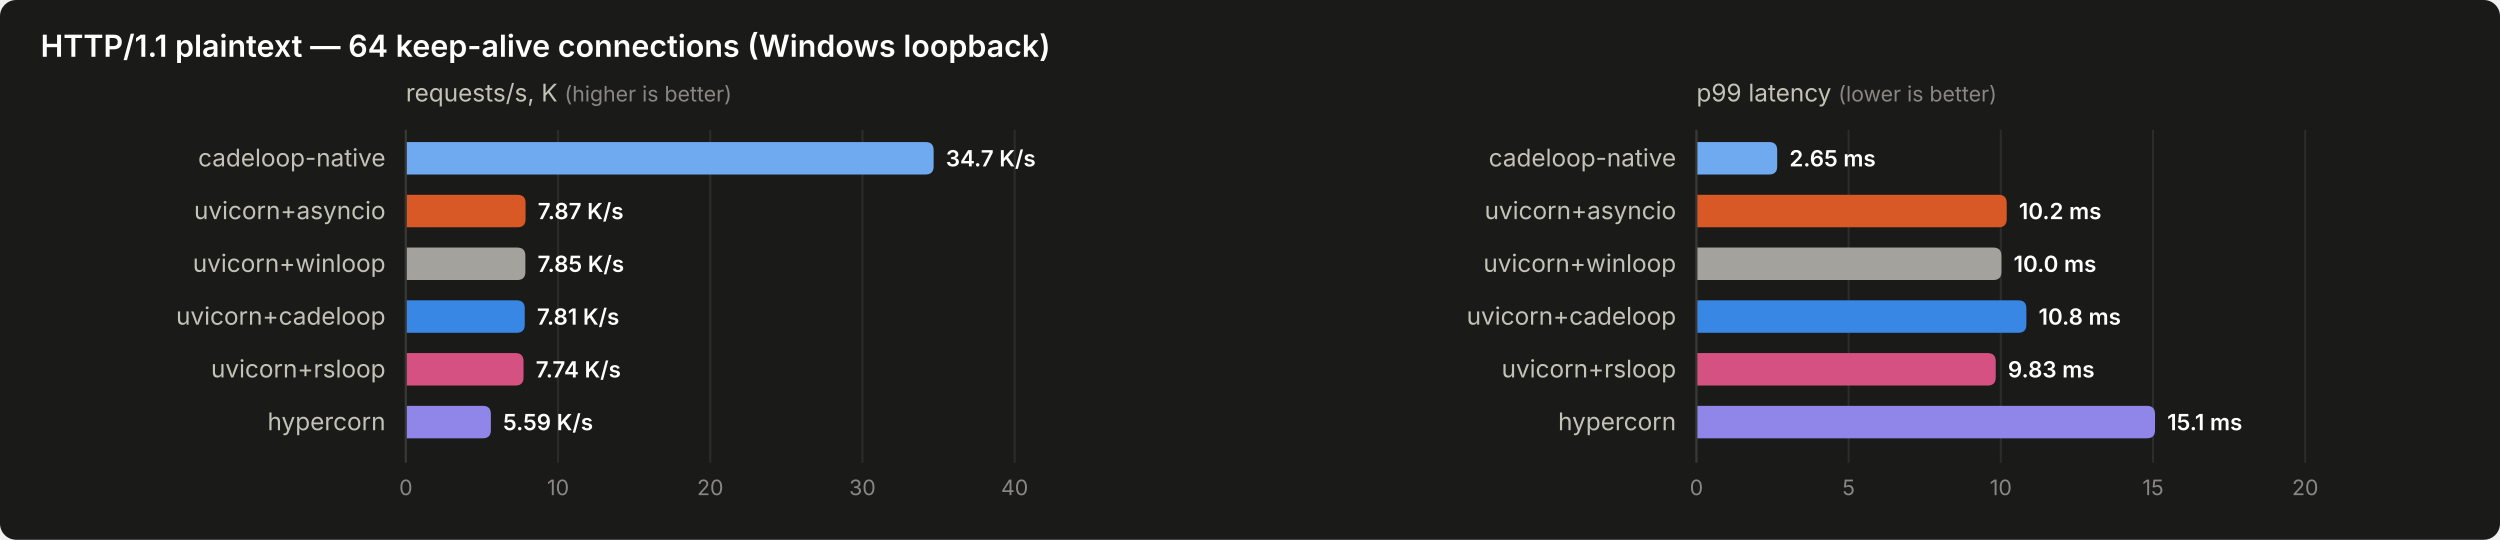
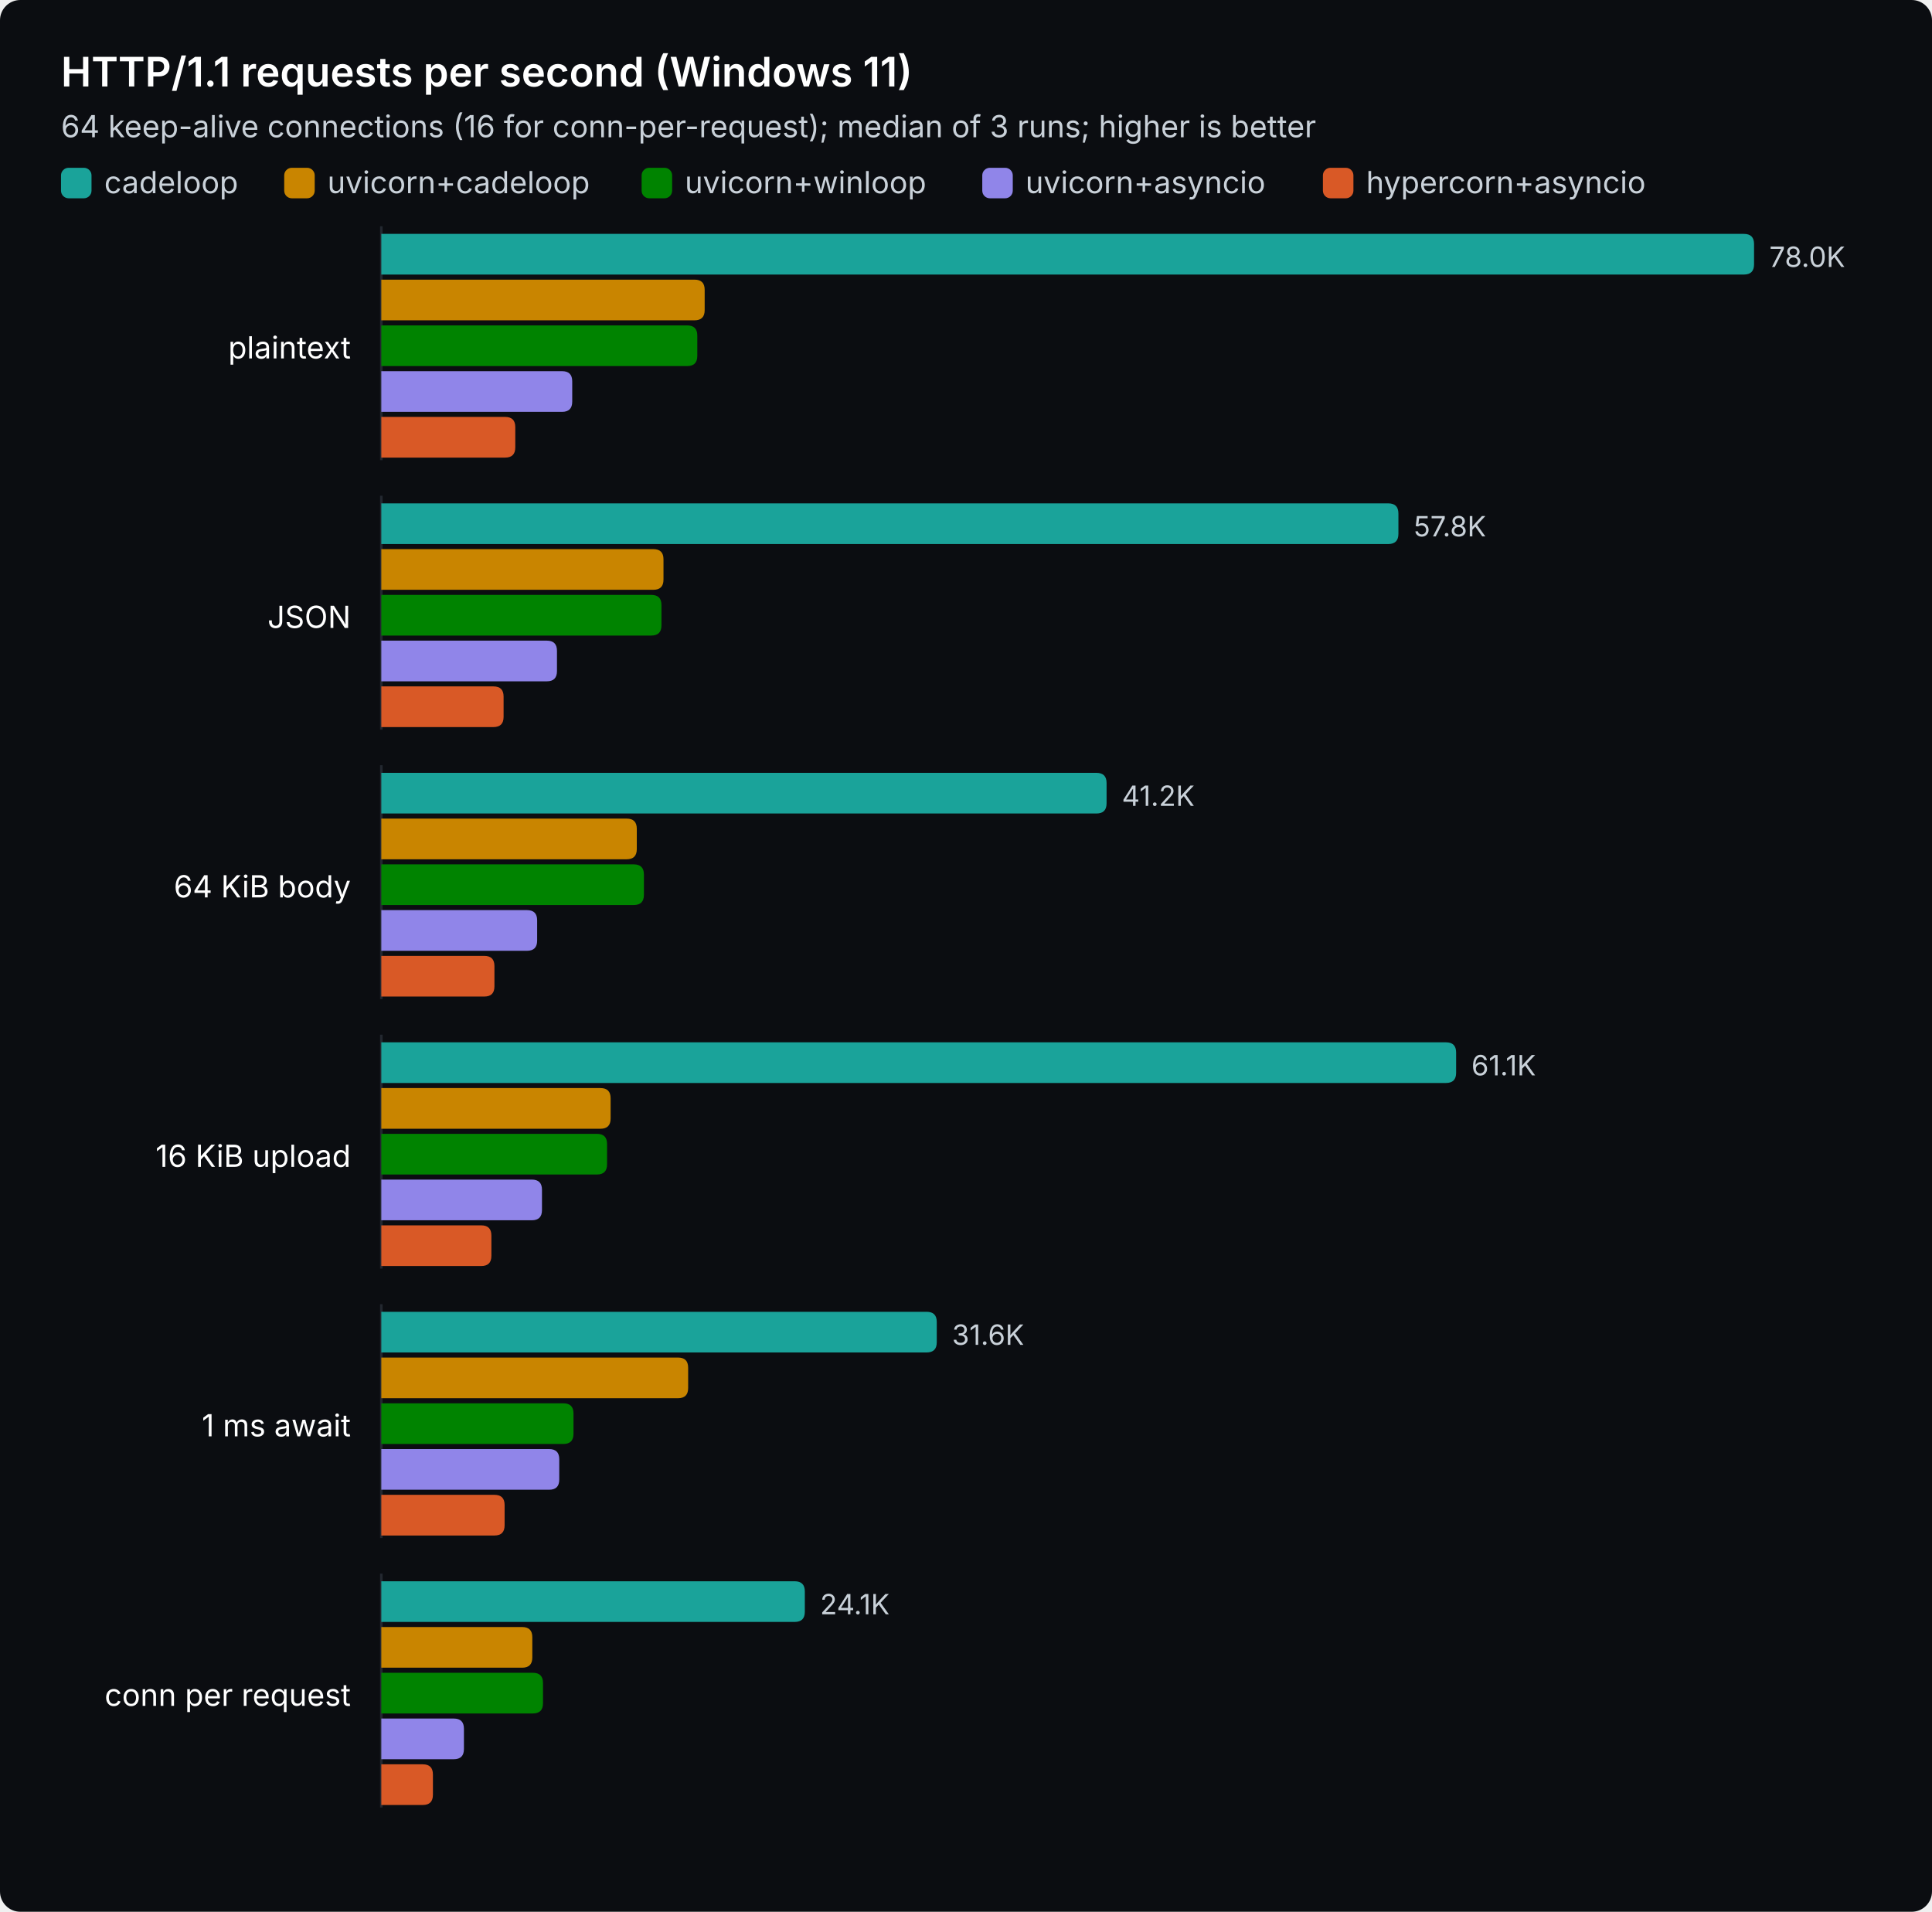
- <svg xmlns="http://www.w3.org/2000/svg" viewBox="0 0 1232 266" width="1232" height="266" font-family="system-ui, -apple-system, 'Segoe UI', sans-serif">
-   <rect width="1232" height="266" fill="#1a1a19" rx="8" />
-   <text x="20" y="28" font-size="15" font-weight="600" fill="#ffffff">HTTP/1.1 plaintext — 64 keep-alive connections (Windows loopback)</text>
-   <text x="200" y="50" font-size="12" fill="#c3c2b7">requests/s, K <tspan fill="#898781" font-size="10.5">(higher is better)</tspan>
-   </text>
-   <line x1="200.0" y1="64" x2="200.0" y2="228" stroke="#2c2c2a" stroke-width="1" />
-   <text x="200.0" y="244" font-size="10.5" fill="#898781" text-anchor="middle">0</text>
-   <line x1="275.0" y1="64" x2="275.0" y2="228" stroke="#2c2c2a" stroke-width="1" />
-   <text x="275.0" y="244" font-size="10.5" fill="#898781" text-anchor="middle">10</text>
-   <line x1="350.0" y1="64" x2="350.0" y2="228" stroke="#2c2c2a" stroke-width="1" />
-   <text x="350.0" y="244" font-size="10.5" fill="#898781" text-anchor="middle">20</text>
-   <line x1="425.0" y1="64" x2="425.0" y2="228" stroke="#2c2c2a" stroke-width="1" />
-   <text x="425.0" y="244" font-size="10.5" fill="#898781" text-anchor="middle">30</text>
-   <line x1="500.0" y1="64" x2="500.0" y2="228" stroke="#2c2c2a" stroke-width="1" />
-   <text x="500.0" y="244" font-size="10.5" fill="#898781" text-anchor="middle">40</text>
-   <text x="190" y="82" font-size="12" fill="#c3c2b7" text-anchor="end">cadeloop-native</text>
-   <path d="M200.0,70.0 h256.1 q4.0,0 4.0,4.0 v8.0 q0,4.0 -4.0,4.0 h-256.1 z" fill="#6fa9ef" />
-   <rect x="200.0" y="69.0" width="0" height="0" fill="#1a1a19" />
-   <text x="466.1" y="82" font-size="11" font-weight="600" fill="#ffffff">34.7 K/s</text>
-   <text x="190" y="108" font-size="12" fill="#c3c2b7" text-anchor="end">uvicorn+asyncio</text>
-   <path d="M200.0,96.0 h55.0 q4.0,0 4.0,4.0 v8.0 q0,4.0 -4.0,4.0 h-55.0 z" fill="#d95926" />
-   <rect x="200.0" y="95.0" width="0" height="0" fill="#1a1a19" />
-   <text x="265.0" y="108" font-size="11" font-weight="600" fill="#ffffff">7.87 K/s</text>
-   <text x="190" y="134" font-size="12" fill="#c3c2b7" text-anchor="end">uvicorn+winloop</text>
-   <path d="M200.0,122.0 h54.9 q4.0,0 4.0,4.0 v8.0 q0,4.0 -4.0,4.0 h-54.9 z" fill="#a3a29c" />
-   <rect x="200.0" y="121.0" width="0" height="0" fill="#1a1a19" />
-   <text x="264.9" y="134" font-size="11" font-weight="600" fill="#ffffff">7.85 K/s</text>
-   <text x="190" y="160" font-size="12" fill="#c3c2b7" text-anchor="end">uvicorn+cadeloop</text>
-   <path d="M200.0,148.0 h54.6 q4.0,0 4.0,4.0 v8.0 q0,4.0 -4.0,4.0 h-54.6 z" fill="#3987e5" />
-   <rect x="200.0" y="147.0" width="0" height="0" fill="#1a1a19" />
-   <text x="264.6" y="160" font-size="11" font-weight="600" fill="#ffffff">7.81 K/s</text>
-   <text x="190" y="186" font-size="12" fill="#c3c2b7" text-anchor="end">uvicorn+rsloop</text>
-   <path d="M200.0,174.0 h54.0 q4.0,0 4.0,4.0 v8.0 q0,4.0 -4.0,4.0 h-54.0 z" fill="#d55181" />
-   <rect x="200.0" y="173.0" width="0" height="0" fill="#1a1a19" />
-   <text x="264.0" y="186" font-size="11" font-weight="600" fill="#ffffff">7.74 K/s</text>
-   <text x="190" y="212" font-size="12" fill="#c3c2b7" text-anchor="end">hypercorn</text>
-   <path d="M200.0,200.0 h37.9 q4.0,0 4.0,4.0 v8.0 q0,4.0 -4.0,4.0 h-37.9 z" fill="#9085e9" />
-   <rect x="200.0" y="199.0" width="0" height="0" fill="#1a1a19" />
-   <text x="247.9" y="212" font-size="11" font-weight="600" fill="#ffffff">5.59 K/s</text>
-   <line x1="200" y1="64" x2="200" y2="228" stroke="#383835" stroke-width="1" />
-   <text x="836" y="50" font-size="12" fill="#c3c2b7">p99 latency <tspan fill="#898781" font-size="10.5">(lower is better)</tspan>
-   </text>
-   <line x1="836.0" y1="64" x2="836.0" y2="228" stroke="#2c2c2a" stroke-width="1" />
-   <text x="836.0" y="244" font-size="10.5" fill="#898781" text-anchor="middle">0</text>
-   <line x1="911.0" y1="64" x2="911.0" y2="228" stroke="#2c2c2a" stroke-width="1" />
-   <text x="911.0" y="244" font-size="10.5" fill="#898781" text-anchor="middle">5</text>
-   <line x1="986.0" y1="64" x2="986.0" y2="228" stroke="#2c2c2a" stroke-width="1" />
-   <text x="986.0" y="244" font-size="10.5" fill="#898781" text-anchor="middle">10</text>
-   <line x1="1061.0" y1="64" x2="1061.0" y2="228" stroke="#2c2c2a" stroke-width="1" />
-   <text x="1061.0" y="244" font-size="10.5" fill="#898781" text-anchor="middle">15</text>
-   <line x1="1136.0" y1="64" x2="1136.0" y2="228" stroke="#2c2c2a" stroke-width="1" />
-   <text x="1136.0" y="244" font-size="10.5" fill="#898781" text-anchor="middle">20</text>
-   <text x="826" y="82" font-size="12" fill="#c3c2b7" text-anchor="end">cadeloop-native</text>
-   <path d="M836.0,70.0 h35.8 q4.0,0 4.0,4.0 v8.0 q0,4.0 -4.0,4.0 h-35.8 z" fill="#6fa9ef" />
-   <rect x="836.0" y="69.0" width="0" height="0" fill="#1a1a19" />
-   <text x="881.8" y="82" font-size="11" font-weight="600" fill="#ffffff">2.65 ms</text>
-   <text x="826" y="108" font-size="12" fill="#c3c2b7" text-anchor="end">uvicorn+asyncio</text>
-   <path d="M836.0,96.0 h148.9 q4.0,0 4.0,4.0 v8.0 q0,4.0 -4.0,4.0 h-148.9 z" fill="#d95926" />
-   <rect x="836.0" y="95.0" width="0" height="0" fill="#1a1a19" />
-   <text x="994.9" y="108" font-size="11" font-weight="600" fill="#ffffff">10.2 ms</text>
-   <text x="826" y="134" font-size="12" fill="#c3c2b7" text-anchor="end">uvicorn+winloop</text>
-   <path d="M836.0,122.0 h146.3 q4.0,0 4.0,4.0 v8.0 q0,4.0 -4.0,4.0 h-146.3 z" fill="#a3a29c" />
-   <rect x="836.0" y="121.0" width="0" height="0" fill="#1a1a19" />
-   <text x="992.3" y="134" font-size="11" font-weight="600" fill="#ffffff">10.0 ms</text>
-   <text x="826" y="160" font-size="12" fill="#c3c2b7" text-anchor="end">uvicorn+cadeloop</text>
-   <path d="M836.0,148.0 h158.6 q4.0,0 4.0,4.0 v8.0 q0,4.0 -4.0,4.0 h-158.6 z" fill="#3987e5" />
-   <rect x="836.0" y="147.0" width="0" height="0" fill="#1a1a19" />
-   <text x="1004.6" y="160" font-size="11" font-weight="600" fill="#ffffff">10.8 ms</text>
-   <text x="826" y="186" font-size="12" fill="#c3c2b7" text-anchor="end">uvicorn+rsloop</text>
-   <path d="M836.0,174.0 h143.5 q4.0,0 4.0,4.0 v8.0 q0,4.0 -4.0,4.0 h-143.5 z" fill="#d55181" />
-   <rect x="836.0" y="173.0" width="0" height="0" fill="#1a1a19" />
-   <text x="989.5" y="186" font-size="11" font-weight="600" fill="#ffffff">9.83 ms</text>
-   <text x="826" y="212" font-size="12" fill="#c3c2b7" text-anchor="end">hypercorn</text>
-   <path d="M836.0,200.0 h222.0 q4.0,0 4.0,4.0 v8.0 q0,4.0 -4.0,4.0 h-222.0 z" fill="#9085e9" />
-   <rect x="836.0" y="199.0" width="0" height="0" fill="#1a1a19" />
-   <text x="1068.0" y="212" font-size="11" font-weight="600" fill="#ffffff">15.1 ms</text>
-   <line x1="836" y1="64" x2="836" y2="228" stroke="#383835" stroke-width="1" />
+ <svg xmlns="http://www.w3.org/2000/svg" viewBox="0 0 760 752" width="760" height="752" font-family="system-ui, -apple-system, 'Segoe UI', sans-serif">
+   <rect width="760" height="752" fill="#0B0D11" rx="8" />
+   <text x="24" y="34" font-size="16" font-weight="600" fill="#ffffff">HTTP/1.1 requests per second (Windows 11)</text>
+   <text x="24" y="54" font-size="12" fill="#c9d1d9">64 keep-alive connections (16 for conn-per-request); median of 3 runs; higher is better</text>
+   <rect x="24.0" y="66" width="12" height="12" rx="3" fill="#1aa39a" />
+   <text x="41.0" y="76" font-size="12" fill="#c9d1d9">cadeloop</text>
+   <rect x="111.8" y="66" width="12" height="12" rx="3" fill="#c98500" />
+   <text x="128.8" y="76" font-size="12" fill="#c9d1d9">uvicorn+cadeloop</text>
+   <rect x="252.4" y="66" width="12" height="12" rx="3" fill="#008300" />
+   <text x="269.4" y="76" font-size="12" fill="#c9d1d9">uvicorn+winloop</text>
+   <rect x="386.4" y="66" width="12" height="12" rx="3" fill="#9085e9" />
+   <text x="403.4" y="76" font-size="12" fill="#c9d1d9">uvicorn+asyncio</text>
+   <rect x="520.4" y="66" width="12" height="12" rx="3" fill="#d95926" />
+   <text x="537.4" y="76" font-size="12" fill="#c9d1d9">hypercorn+asyncio</text>
+   <text x="138" y="141.0" font-size="12" text-anchor="end" fill="#ffffff">plaintext</text>
+   <line x1="150" y1="89" x2="150" y2="181" stroke="#232830" stroke-width="1" />
+   <path d="M150.0,92.0 h536.0 q4.0,0 4.0,4.0 v8.0 q0,4.0 -4.0,4.0 h-536.0 z" fill="#1aa39a" />
+   <rect x="150.0" y="91.0" width="0" height="0" fill="#0B0D11" />
+   <text x="696.0" y="105" font-size="11" fill="#c9d1d9">78.0K</text>
+   <path d="M150.0,110.0 h123.2 q4.0,0 4.0,4.0 v8.0 q0,4.0 -4.0,4.0 h-123.2 z" fill="#c98500" />
+   <rect x="150.0" y="109.0" width="0" height="0" fill="#0B0D11" />
+   <path d="M150.0,128.0 h120.3 q4.0,0 4.0,4.0 v8.0 q0,4.0 -4.0,4.0 h-120.3 z" fill="#008300" />
+   <rect x="150.0" y="127.0" width="0" height="0" fill="#0B0D11" />
+   <path d="M150.0,146.0 h71.1 q4.0,0 4.0,4.0 v8.0 q0,4.0 -4.0,4.0 h-71.1 z" fill="#9085e9" />
+   <rect x="150.0" y="145.0" width="0" height="0" fill="#0B0D11" />
+   <path d="M150.0,164.0 h48.7 q4.0,0 4.0,4.0 v8.0 q0,4.0 -4.0,4.0 h-48.7 z" fill="#d95926" />
+   <rect x="150.0" y="163.0" width="0" height="0" fill="#0B0D11" />
+   <text x="138" y="247.0" font-size="12" text-anchor="end" fill="#ffffff">JSON</text>
+   <line x1="150" y1="195" x2="150" y2="287" stroke="#232830" stroke-width="1" />
+   <path d="M150.0,198.0 h396.1 q4.0,0 4.0,4.0 v8.0 q0,4.0 -4.0,4.0 h-396.1 z" fill="#1aa39a" />
+   <rect x="150.0" y="197.0" width="0" height="0" fill="#0B0D11" />
+   <text x="556.1" y="211" font-size="11" fill="#c9d1d9">57.8K</text>
+   <path d="M150.0,216.0 h107.0 q4.0,0 4.0,4.0 v8.0 q0,4.0 -4.0,4.0 h-107.0 z" fill="#c98500" />
+   <rect x="150.0" y="215.0" width="0" height="0" fill="#0B0D11" />
+   <path d="M150.0,234.0 h106.2 q4.0,0 4.0,4.0 v8.0 q0,4.0 -4.0,4.0 h-106.2 z" fill="#008300" />
+   <rect x="150.0" y="233.0" width="0" height="0" fill="#0B0D11" />
+   <path d="M150.0,252.0 h65.1 q4.0,0 4.0,4.0 v8.0 q0,4.0 -4.0,4.0 h-65.1 z" fill="#9085e9" />
+   <rect x="150.0" y="251.0" width="0" height="0" fill="#0B0D11" />
+   <path d="M150.0,270.0 h44.1 q4.0,0 4.0,4.0 v8.0 q0,4.0 -4.0,4.0 h-44.1 z" fill="#d95926" />
+   <rect x="150.0" y="269.0" width="0" height="0" fill="#0B0D11" />
+   <text x="138" y="353.0" font-size="12" text-anchor="end" fill="#ffffff">64 KiB body</text>
+   <line x1="150" y1="301" x2="150" y2="393" stroke="#232830" stroke-width="1" />
+   <path d="M150.0,304.0 h281.3 q4.0,0 4.0,4.0 v8.0 q0,4.0 -4.0,4.0 h-281.3 z" fill="#1aa39a" />
+   <rect x="150.0" y="303.0" width="0" height="0" fill="#0B0D11" />
+   <text x="441.3" y="317" font-size="11" fill="#c9d1d9">41.2K</text>
+   <path d="M150.0,322.0 h96.5 q4.0,0 4.0,4.0 v8.0 q0,4.0 -4.0,4.0 h-96.5 z" fill="#c98500" />
+   <rect x="150.0" y="321.0" width="0" height="0" fill="#0B0D11" />
+   <path d="M150.0,340.0 h99.3 q4.0,0 4.0,4.0 v8.0 q0,4.0 -4.0,4.0 h-99.3 z" fill="#008300" />
+   <rect x="150.0" y="339.0" width="0" height="0" fill="#0B0D11" />
+   <path d="M150.0,358.0 h57.3 q4.0,0 4.0,4.0 v8.0 q0,4.0 -4.0,4.0 h-57.3 z" fill="#9085e9" />
+   <rect x="150.0" y="357.0" width="0" height="0" fill="#0B0D11" />
+   <path d="M150.0,376.0 h40.5 q4.0,0 4.0,4.0 v8.0 q0,4.0 -4.0,4.0 h-40.5 z" fill="#d95926" />
+   <rect x="150.0" y="375.0" width="0" height="0" fill="#0B0D11" />
+   <text x="138" y="459.0" font-size="12" text-anchor="end" fill="#ffffff">16 KiB upload</text>
+   <line x1="150" y1="407" x2="150" y2="499" stroke="#232830" stroke-width="1" />
+   <path d="M150.0,410.0 h418.8 q4.0,0 4.0,4.0 v8.0 q0,4.0 -4.0,4.0 h-418.8 z" fill="#1aa39a" />
+   <rect x="150.0" y="409.0" width="0" height="0" fill="#0B0D11" />
+   <text x="578.8" y="423" font-size="11" fill="#c9d1d9">61.1K</text>
+   <path d="M150.0,428.0 h86.2 q4.0,0 4.0,4.0 v8.0 q0,4.0 -4.0,4.0 h-86.2 z" fill="#c98500" />
+   <rect x="150.0" y="427.0" width="0" height="0" fill="#0B0D11" />
+   <path d="M150.0,446.0 h84.8 q4.0,0 4.0,4.0 v8.0 q0,4.0 -4.0,4.0 h-84.8 z" fill="#008300" />
+   <rect x="150.0" y="445.0" width="0" height="0" fill="#0B0D11" />
+   <path d="M150.0,464.0 h59.2 q4.0,0 4.0,4.0 v8.0 q0,4.0 -4.0,4.0 h-59.2 z" fill="#9085e9" />
+   <rect x="150.0" y="463.0" width="0" height="0" fill="#0B0D11" />
+   <path d="M150.0,482.0 h39.3 q4.0,0 4.0,4.0 v8.0 q0,4.0 -4.0,4.0 h-39.3 z" fill="#d95926" />
+   <rect x="150.0" y="481.0" width="0" height="0" fill="#0B0D11" />
+   <text x="138" y="565.0" font-size="12" text-anchor="end" fill="#ffffff">1 ms await</text>
+   <line x1="150" y1="513" x2="150" y2="605" stroke="#232830" stroke-width="1" />
+   <path d="M150.0,516.0 h214.5 q4.0,0 4.0,4.0 v8.0 q0,4.0 -4.0,4.0 h-214.5 z" fill="#1aa39a" />
+   <rect x="150.0" y="515.0" width="0" height="0" fill="#0B0D11" />
+   <text x="374.5" y="529" font-size="11" fill="#c9d1d9">31.6K</text>
+   <path d="M150.0,534.0 h116.7 q4.0,0 4.0,4.0 v8.0 q0,4.0 -4.0,4.0 h-116.7 z" fill="#c98500" />
+   <rect x="150.0" y="533.0" width="0" height="0" fill="#0B0D11" />
+   <path d="M150.0,552.0 h71.6 q4.0,0 4.0,4.0 v8.0 q0,4.0 -4.0,4.0 h-71.6 z" fill="#008300" />
+   <rect x="150.0" y="551.0" width="0" height="0" fill="#0B0D11" />
+   <path d="M150.0,570.0 h66.0 q4.0,0 4.0,4.0 v8.0 q0,4.0 -4.0,4.0 h-66.0 z" fill="#9085e9" />
+   <rect x="150.0" y="569.0" width="0" height="0" fill="#0B0D11" />
+   <path d="M150.0,588.0 h44.5 q4.0,0 4.0,4.0 v8.0 q0,4.0 -4.0,4.0 h-44.5 z" fill="#d95926" />
+   <rect x="150.0" y="587.0" width="0" height="0" fill="#0B0D11" />
+   <text x="138" y="671.0" font-size="12" text-anchor="end" fill="#ffffff">conn per request</text>
+   <line x1="150" y1="619" x2="150" y2="711" stroke="#232830" stroke-width="1" />
+   <path d="M150.0,622.0 h162.6 q4.0,0 4.0,4.0 v8.0 q0,4.0 -4.0,4.0 h-162.6 z" fill="#1aa39a" />
+   <rect x="150.0" y="621.0" width="0" height="0" fill="#0B0D11" />
+   <text x="322.6" y="635" font-size="11" fill="#c9d1d9">24.1K</text>
+   <path d="M150.0,640.0 h55.4 q4.0,0 4.0,4.0 v8.0 q0,4.0 -4.0,4.0 h-55.4 z" fill="#c98500" />
+   <rect x="150.0" y="639.0" width="0" height="0" fill="#0B0D11" />
+   <path d="M150.0,658.0 h59.6 q4.0,0 4.0,4.0 v8.0 q0,4.0 -4.0,4.0 h-59.6 z" fill="#008300" />
+   <rect x="150.0" y="657.0" width="0" height="0" fill="#0B0D11" />
+   <path d="M150.0,676.0 h28.5 q4.0,0 4.0,4.0 v8.0 q0,4.0 -4.0,4.0 h-28.5 z" fill="#9085e9" />
+   <rect x="150.0" y="675.0" width="0" height="0" fill="#0B0D11" />
+   <path d="M150.0,694.0 h16.3 q4.0,0 4.0,4.0 v8.0 q0,4.0 -4.0,4.0 h-16.3 z" fill="#d95926" />
+   <rect x="150.0" y="693.0" width="0" height="0" fill="#0B0D11" />
</svg>
